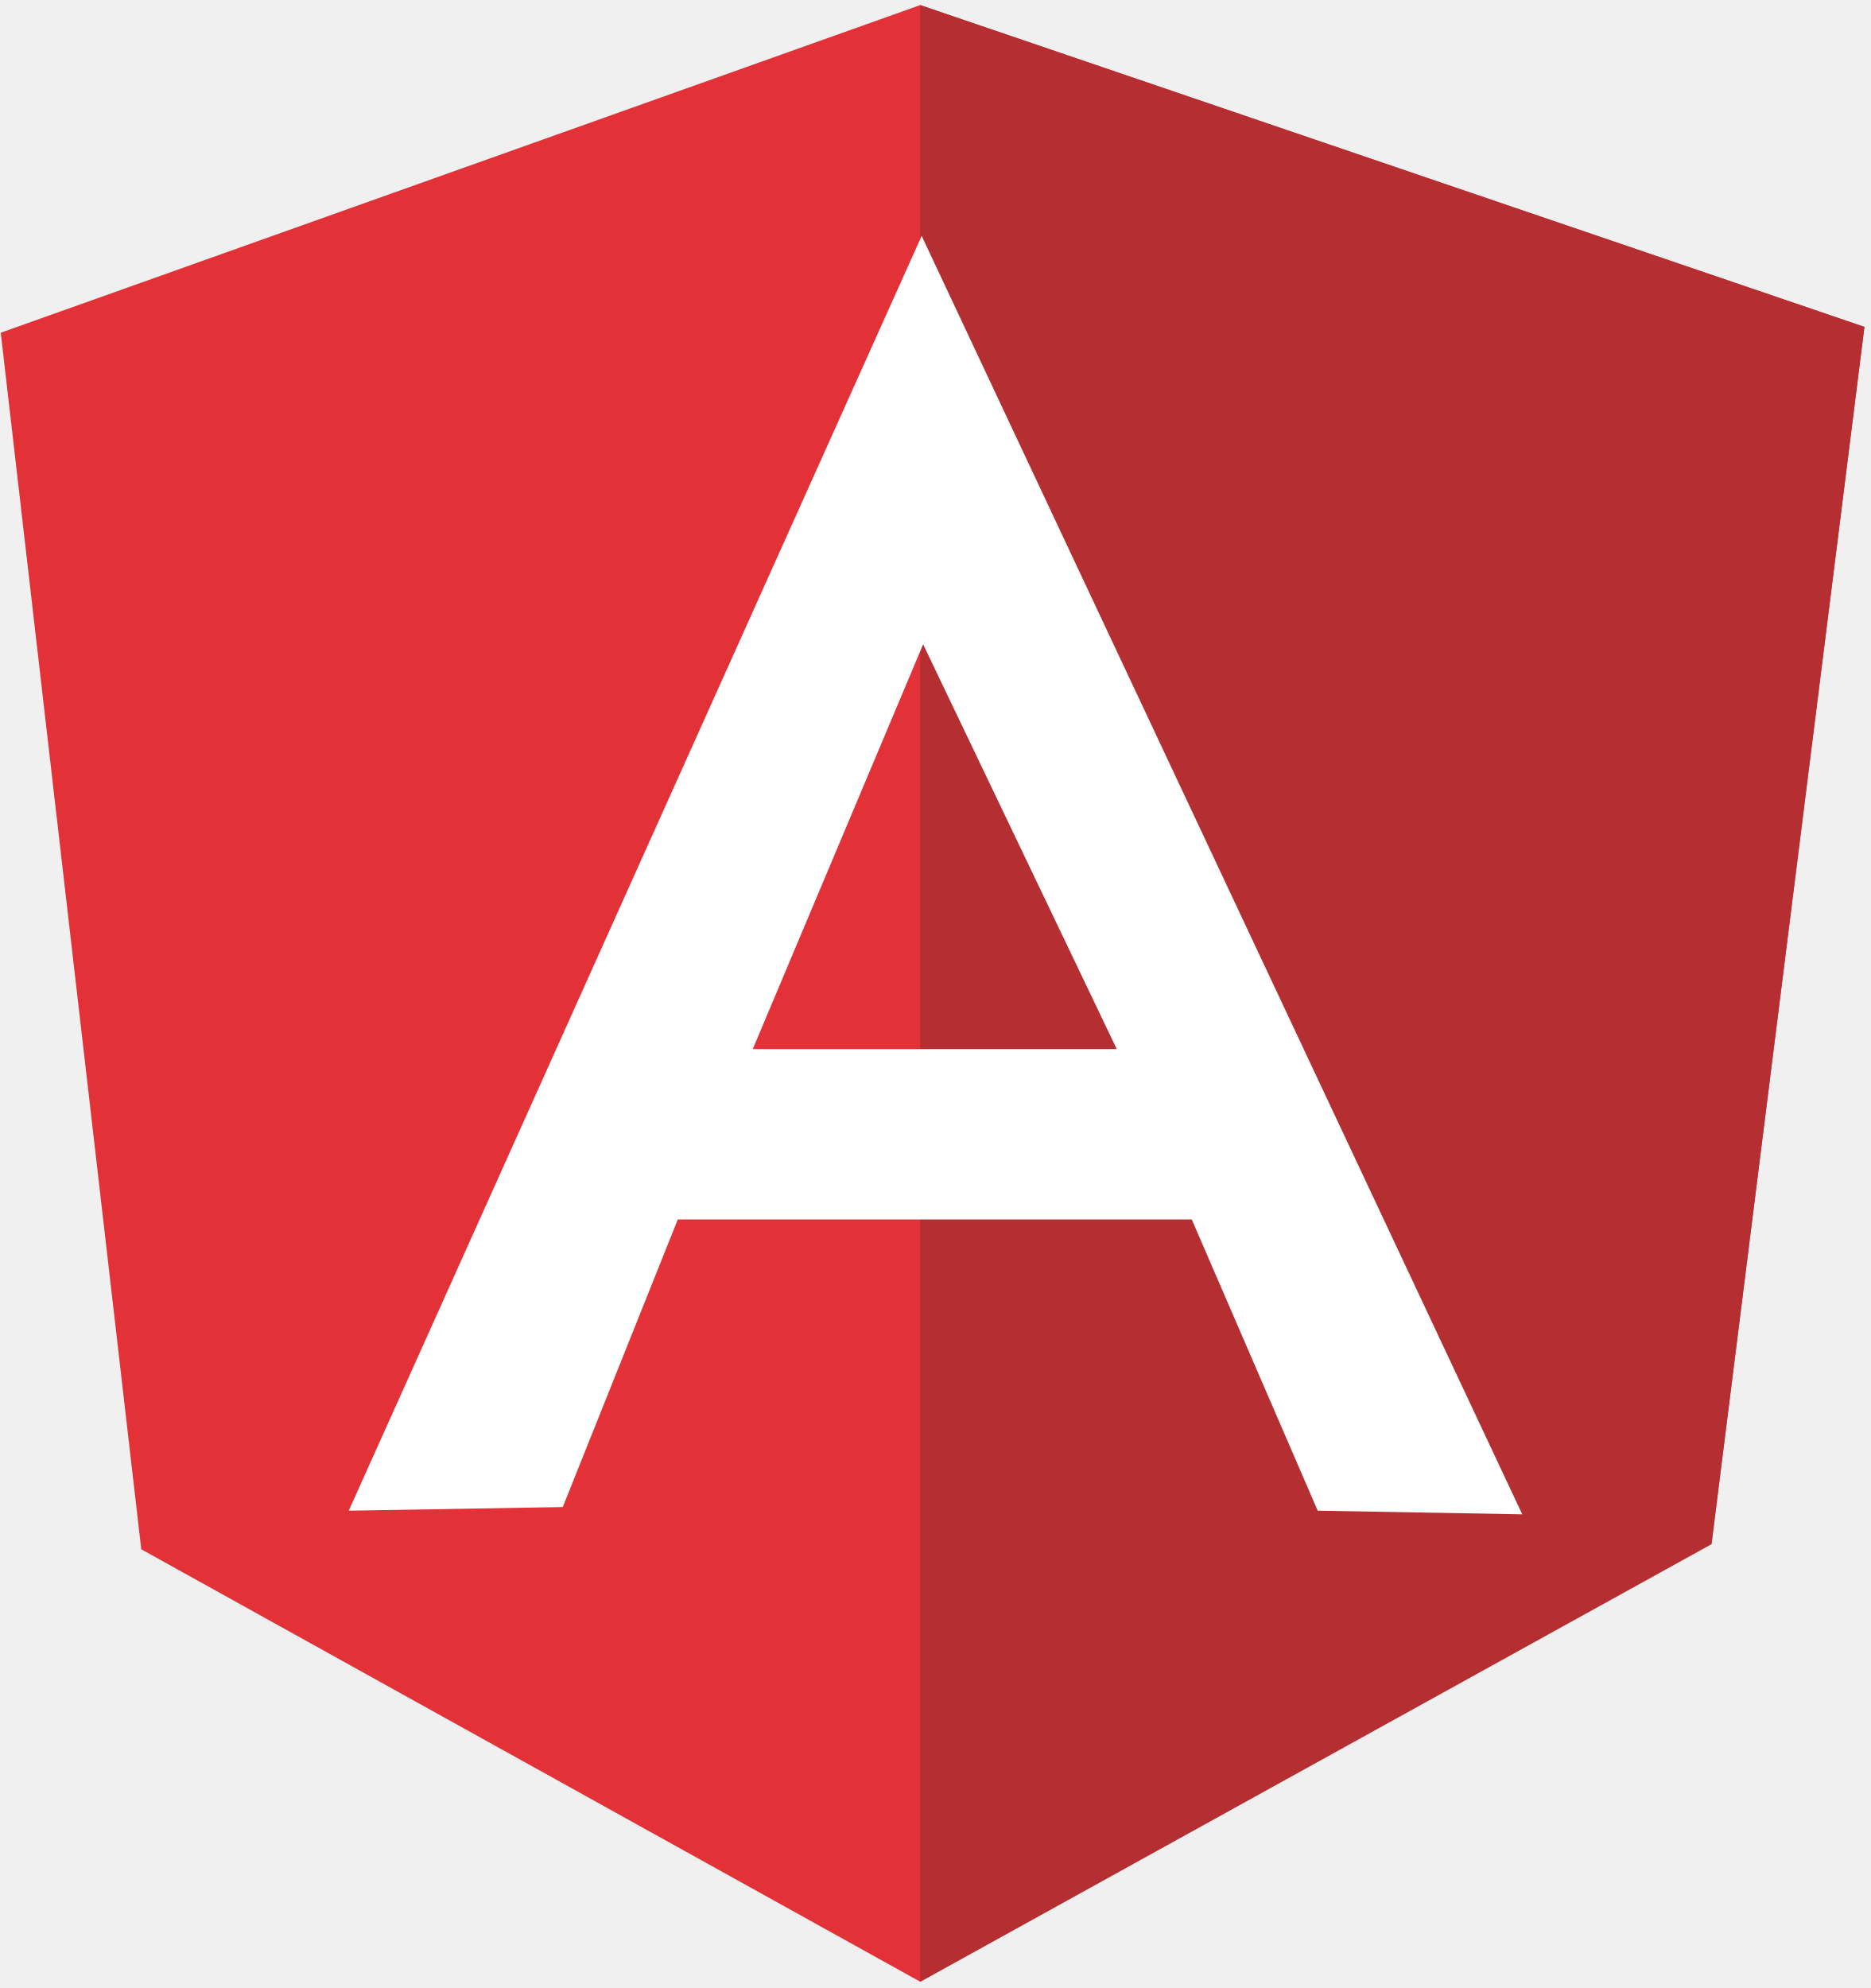
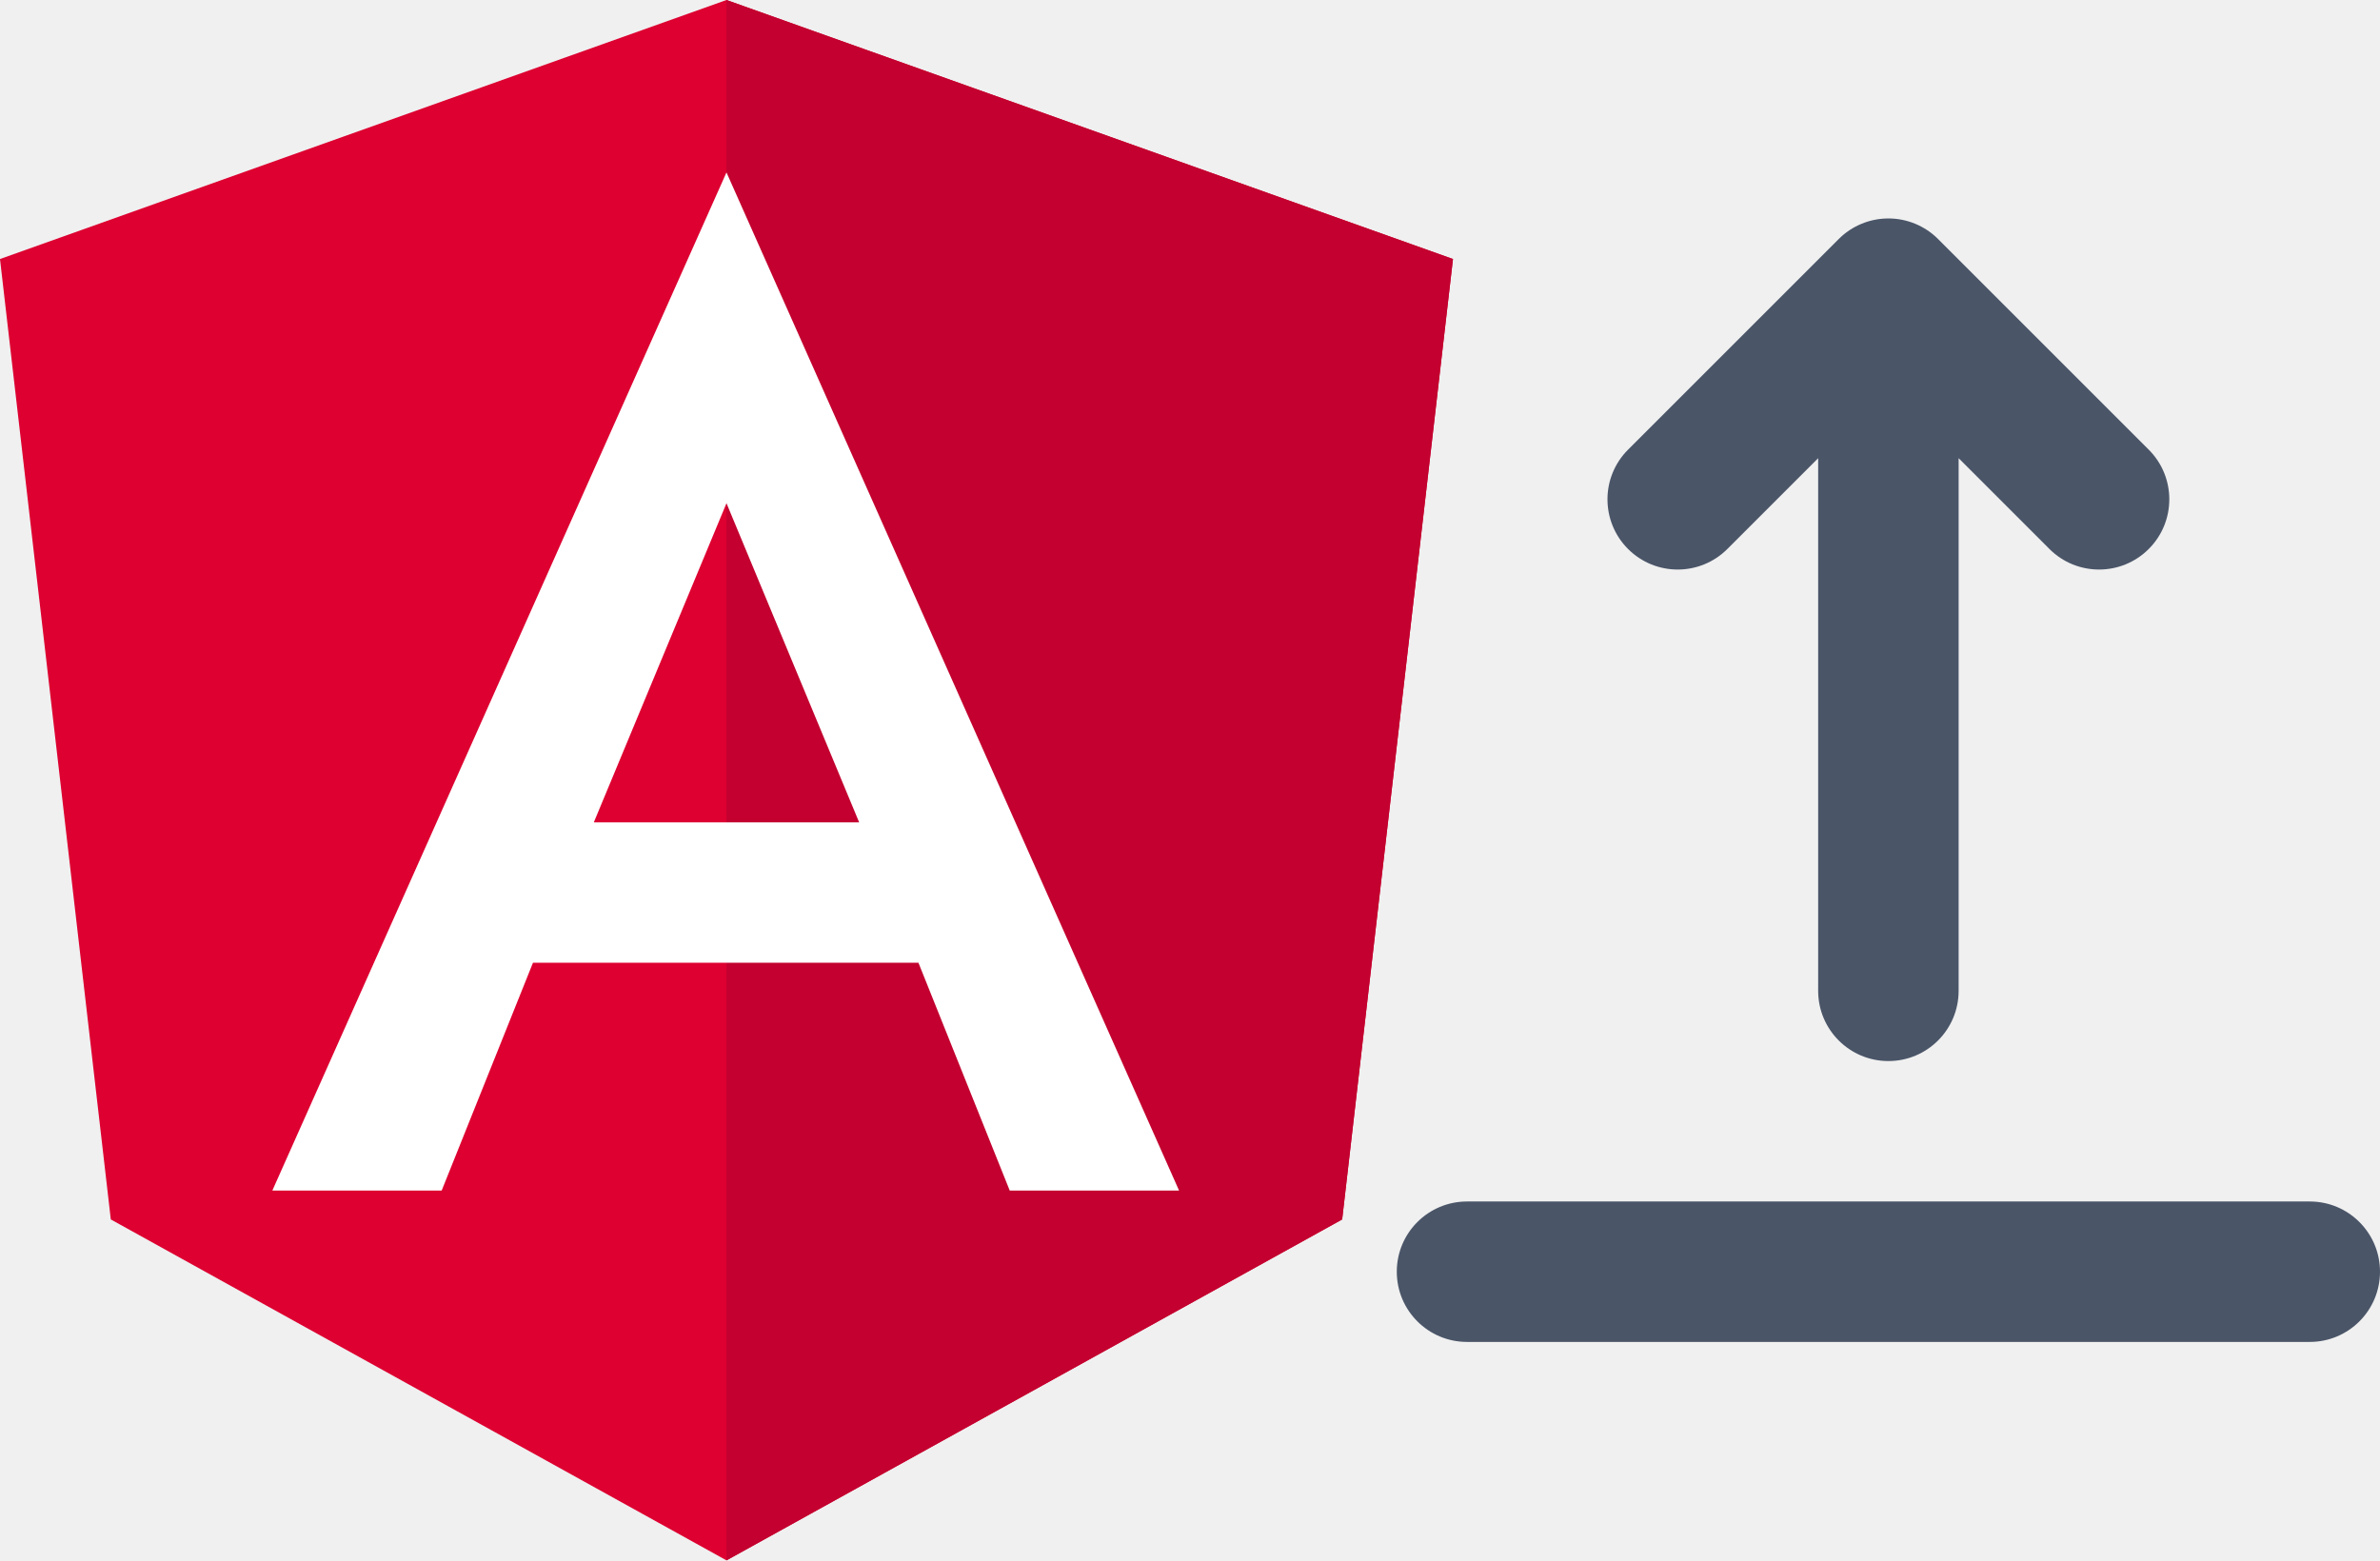
- <svg xmlns="http://www.w3.org/2000/svg" width="2353" height="2500" viewBox="0 0 256 272" preserveAspectRatio="xMidYMid">
-   <path d="M.1 45.522L125.908.697l129.196 44.028-20.919 166.45-108.277 59.966-106.583-59.169L.1 45.522z" fill="#E23237" />
-   <path d="M255.104 44.725L125.908.697v270.444l108.277-59.866 20.919-166.55z" fill="#B52E31" />
-   <path d="M126.107 32.274L47.714 206.693l29.285-.498 15.739-39.347h70.325l17.233 39.845 27.99.498-82.179-174.917zm.2 55.882l26.496 55.383h-49.806l23.31-55.383z" fill="#FFF" />
+ <svg xmlns="http://www.w3.org/2000/svg" width="305" height="200" viewBox="0 0 305 200" fill="none">
+   <path fill-rule="evenodd" clip-rule="evenodd" d="M179 163C179 158.029 183.029 154 188 154H296C300.971 154 305 158.029 305 163C305 167.971 300.971 172 296 172H188C183.029 172 179 167.971 179 163ZM208.636 70.364C205.121 66.849 205.121 61.151 208.636 57.636L235.636 30.636C237.324 28.948 239.613 28 242 28C244.387 28 246.676 28.948 248.364 30.636L275.364 57.636C278.878 61.151 278.878 66.849 275.364 70.364C271.849 73.879 266.151 73.879 262.636 70.364L251 58.728V127C251 131.971 246.971 136 242 136C237.029 136 233 131.971 233 127V58.728L221.364 70.364C217.849 73.879 212.151 73.879 208.636 70.364Z" fill="#4A5568" />
+   <path d="M93.1 0L0 33.2L14.2 156.3L93.1 200L172 156.3L186.2 33.2L93.1 0Z" fill="#DD0031" />
+   <path d="M93.1 0V22.2V22.1V123.4V200L172 156.3L186.2 33.2L93.1 0Z" fill="#C3002F" />
+   <path d="M93.1 22.1L34.9 152.6H56.6L68.3 123.4H117.7L129.4 152.6H151.1L93.1 22.1ZM110.1 105.4H76.1L93.1 64.5L110.1 105.4Z" fill="white" />
</svg>
